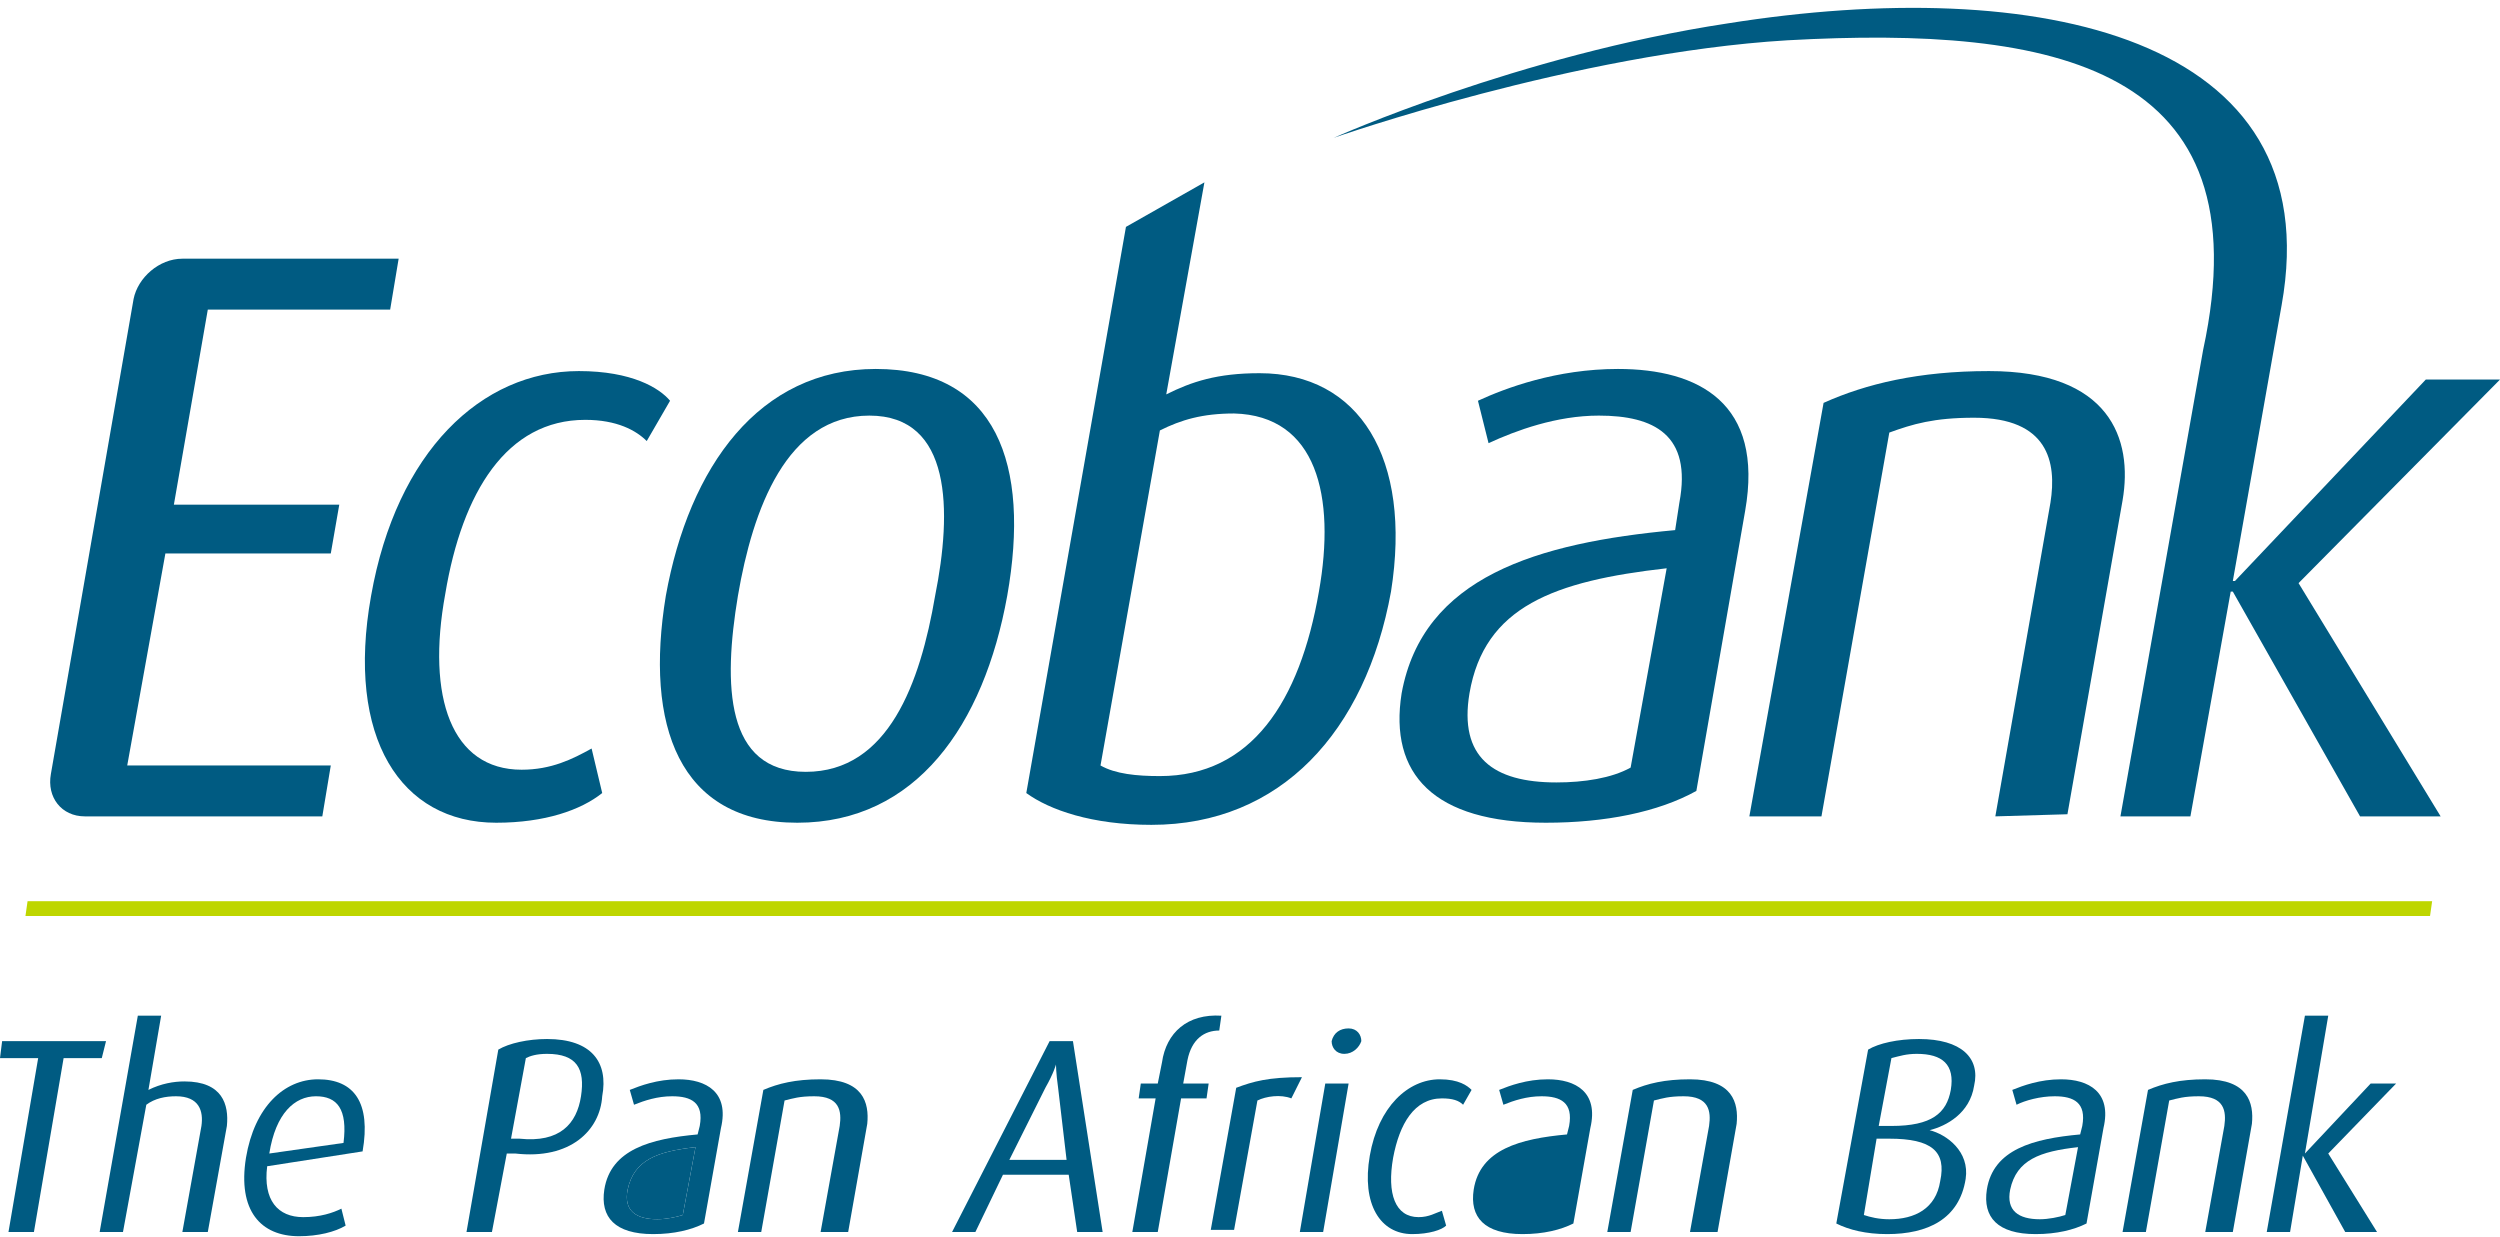
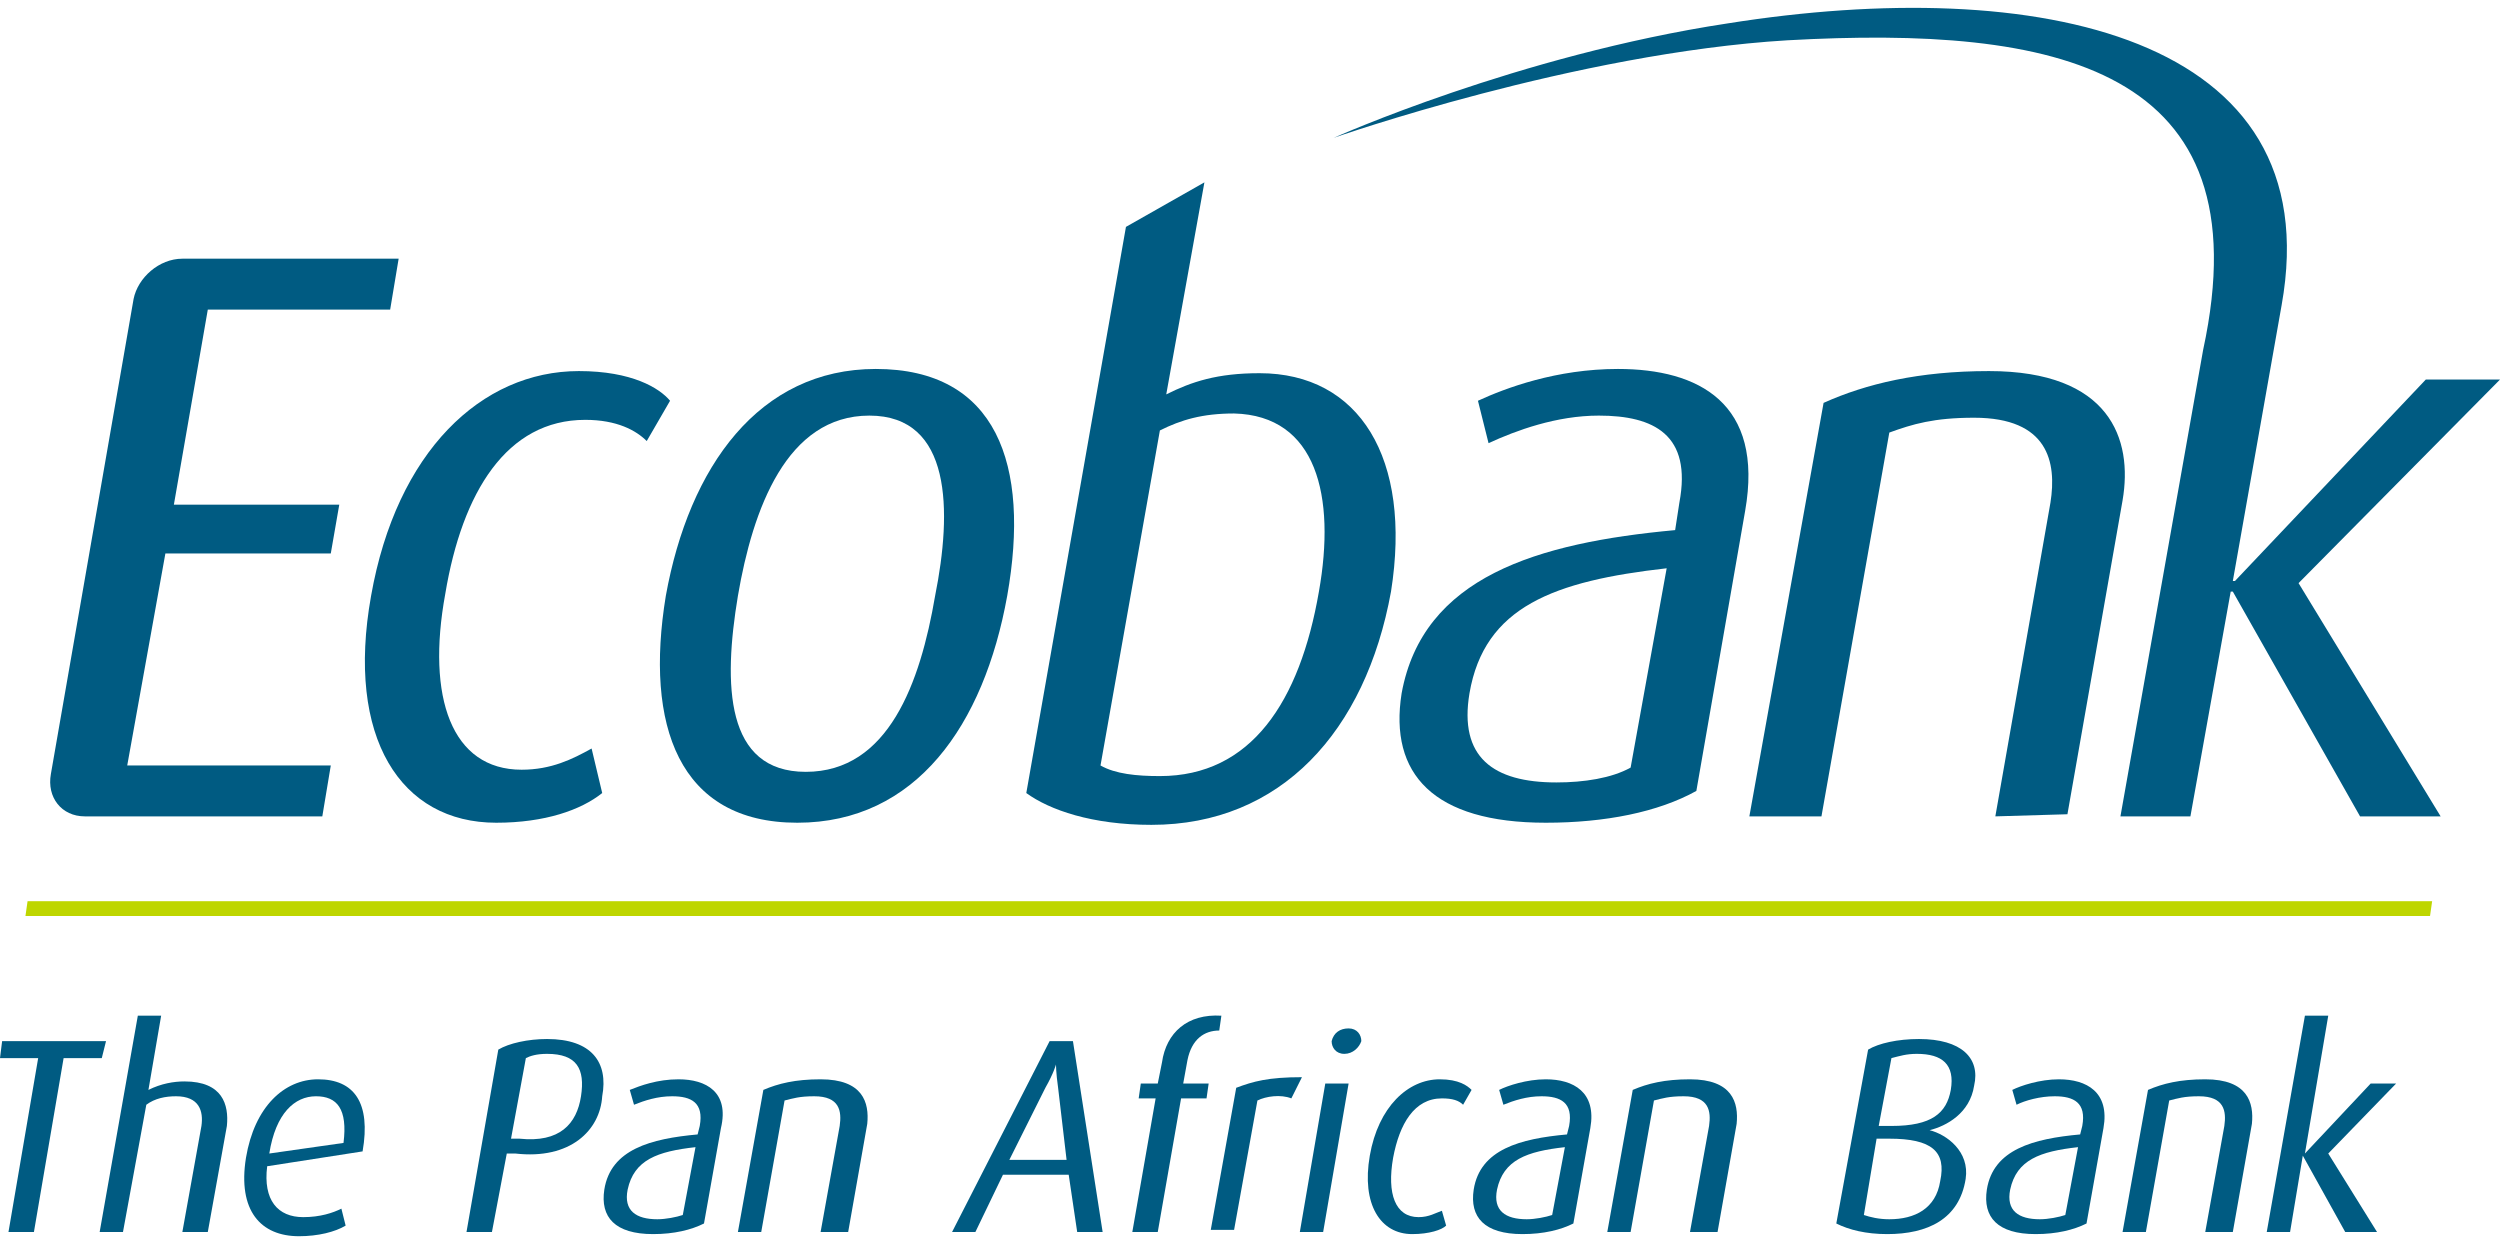
<svg xmlns="http://www.w3.org/2000/svg" version="1.1" id="Layer_1" x="0px" y="0px" viewBox="0 0 117.9 58.3" style="enable-background:new 0 0 117.9 58.3;" xml:space="preserve">
  <style type="text/css">
	.st0{fill:none;}
	.st1{fill:#005B82;}
	.st2{fill:#BED600;}
</style>
  <g id="MINIMUM_AREA">
    <rect x="-26" y="-25.8" class="st0" width="170.1" height="110" />
  </g>
  <g id="ENG_Logo">
    <g>
-       <polyline class="st0" points="144.1,-25.8 144.1,84.2 -26,84.2 " />
+       <polyline class="st0" points="144.1,-25.8 144.1,84.2 -26,84.2   " />
      <g>
        <path class="st1" d="M18.4,14.6l0.4-2.4H8.6l0,0c-1.1,0-2.1,0.9-2.3,1.9L2.4,36.5l0,0l0,0c-0.2,1.1,0.5,2,1.6,2l0,0h11.2l0.4-2.4     H6l1.8-10h7.8l0.4-2.3H8.2l1.6-9.2C9.8,14.6,18.4,14.6,18.4,14.6z" />
        <path class="st1" d="M23.4,38.8c-4.5,0-7.1-4-5.9-10.7c1.2-6.8,5.2-10.6,9.8-10.6c2.5,0,3.8,0.8,4.3,1.4l-1.1,1.9     c-0.5-0.5-1.4-1-2.9-1c-3.7,0-5.8,3.4-6.6,8.2c-0.9,4.9,0.3,8.3,3.6,8.3c1.4,0,2.4-0.5,3.3-1l0.5,2.1     C27.4,38.2,25.7,38.8,23.4,38.8z" />
        <path class="st1" d="M37.6,38.8c-5.6,0-7.2-4.6-6.2-10.7c1.1-6.1,4.4-10.7,9.9-10.7c5.7,0,7.3,4.5,6.2,10.7     C46.4,34.2,43.2,38.8,37.6,38.8z M41,19.6c-3.9,0-5.5,4.4-6.2,8.5c-0.7,4.2-0.6,8.3,3.2,8.3c3.9,0,5.4-4.2,6.1-8.3     C44.9,24.1,44.9,19.6,41,19.6z" />
        <path class="st1" d="M72.9,38.8c-5.3,0-7.4-2.3-6.8-6.1c1-5.5,6.4-7.1,12.9-7.7l0.2-1.3c0.6-3.2-1.2-4.1-3.8-4.1     c-2,0-3.9,0.7-5.2,1.3l-0.5-2c1.3-0.6,3.7-1.5,6.6-1.5c3.8,0,6.9,1.6,6,6.7L80,37.3C78.2,38.3,75.7,38.8,72.9,38.8z M78.6,26.8     c-5.3,0.6-8.6,1.8-9.3,5.9c-0.5,3,1.1,4.2,4.1,4.2c1.3,0,2.6-0.2,3.5-0.7L78.6,26.8z" />
        <path class="st1" d="M94.1,38.5l2.6-14.8c0.3-1.9-0.1-4-3.6-4c-1.9,0-2.9,0.3-4,0.7l-3.2,18.1h-3.4L86,19c2-0.9,4.5-1.5,7.8-1.5     c5.7,0,6.8,3.2,6.3,6.1l-2.6,14.8L94.1,38.5L94.1,38.5z" />
-         <polygon class="st2" points="114.6,43.2 1.2,43.2 1.3,42.5 114.7,42.5 " />
+         <polygon class="st2" points="114.6,43.2 1.2,43.2 1.3,42.5 114.7,42.5    " />
        <path class="st1" d="M59.4,17.6c-2,0-3.2,0.4-4.4,1l1.8-10l-3.7,2.1l-4.7,26.7c1.1,0.8,3.1,1.5,5.9,1.5c6.1,0,10.1-4.4,11.3-11     C66.6,21.6,64.1,17.6,59.4,17.6z M62.2,27.9c-0.9,5.2-3.2,8.7-7.5,8.7c-1.1,0-2.1-0.1-2.8-0.5l2.8-15.8c1-0.5,2-0.8,3.5-0.8     C62.1,19.6,63,23.4,62.2,27.9z" />
        <path class="st1" d="M117.9,17.9h-3.5l-9,9.5h-0.1l2.3-13C109.9,1.6,96-1.2,81.5,1.1c-9.9,1.5-18.6,5.4-18.6,5.4s11.4-4,21.4-4.6     c12.6-0.7,22.5,1.2,19.6,14.6l-3.9,22h3.3l1.9-10.6h0.1l6,10.6h3.8l-6.7-11L117.9,17.9z" />
        <path class="st1" d="M3,49.9l-1.4,8.2H0.4l1.4-8.2H0l0.1-0.8H5l-0.2,0.8H3z" />
        <path class="st1" d="M8.6,58.1l0.9-5c0.1-0.7-0.1-1.4-1.2-1.4c-0.5,0-1,0.1-1.4,0.4l-1.1,6H4.7l1.8-10.2h1.1L7,51.4     C7.6,51.1,8.2,51,8.7,51c1.8,0,2.1,1.1,2,2.1l-0.9,5C9.8,58.1,8.6,58.1,8.6,58.1z" />
        <path class="st1" d="M12.6,55c-0.2,1.6,0.5,2.4,1.7,2.4c0.8,0,1.4-0.2,1.8-0.4l0.2,0.8c-0.5,0.3-1.3,0.5-2.2,0.5     c-1.8,0-2.9-1.2-2.5-3.7c0.4-2.4,1.8-3.7,3.4-3.7c1.7,0,2.5,1.1,2.1,3.4L12.6,55z M14.9,51.7c-1,0-1.9,0.8-2.2,2.7l3.5-0.5     C16.4,52.3,15.9,51.7,14.9,51.7z" />
        <path class="st1" d="M24.3,54.4h-0.4l-0.7,3.7H22l1.5-8.6c0.5-0.3,1.4-0.5,2.3-0.5c2.1,0,2.9,1.1,2.6,2.7     C28.3,53.3,26.9,54.7,24.3,54.4z M25.8,49.7c-0.5,0-0.8,0.1-1,0.2l-0.7,3.8h0.4c1.9,0.2,2.7-0.7,2.9-2S27.2,49.7,25.8,49.7z" />
        <path class="st1" d="M30.8,58.2c-1.8,0-2.5-0.8-2.3-2.1c0.3-1.9,2.2-2.4,4.4-2.6l0.1-0.4c0.2-1.1-0.4-1.4-1.3-1.4     c-0.7,0-1.3,0.2-1.8,0.4l-0.2-0.7c0.5-0.2,1.3-0.5,2.3-0.5c1.3,0,2.4,0.6,2,2.3l-0.8,4.5C32.6,58,31.8,58.2,30.8,58.2z      M32.8,54.1c-1.8,0.2-2.9,0.6-3.2,2c-0.2,1,0.4,1.4,1.4,1.4c0.4,0,0.9-0.1,1.2-0.2L32.8,54.1z" />
        <path class="st1" d="M38.7,58.1l0.9-5c0.1-0.7,0-1.4-1.2-1.4c-0.7,0-1,0.1-1.4,0.2l-1.1,6.2h-1.1l1.2-6.7     c0.7-0.3,1.5-0.5,2.7-0.5c2,0,2.3,1.1,2.2,2.1L40,58.1C40,58.1,38.7,58.1,38.7,58.1z" />
        <path class="st1" d="M50.8,58.1l-0.4-2.7h-3.1L46,58.1h-1.1l4.6-9h1.1l1.4,9H50.8z M49.9,51.3c-0.1-0.7-0.1-1.1-0.1-1.1l0,0     c0,0-0.1,0.4-0.5,1.1l-1.7,3.4h2.7L49.9,51.3z" />
        <path class="st1" d="M55.7,51.8l-1.1,6.3h-1.2l1.1-6.3h-0.8l0.1-0.7h0.8l0.2-1c0.2-1.4,1.2-2.3,2.8-2.2l-0.1,0.7     c-0.7,0-1.3,0.4-1.5,1.4l-0.2,1.1H57l-0.1,0.7H55.7z" />
        <path class="st1" d="M60.9,51.8c-0.5-0.2-1.2-0.1-1.6,0.1L58.2,58h-1.1l1.2-6.7c0.8-0.3,1.5-0.5,3.1-0.5L60.9,51.8z" />
        <path class="st1" d="M61.3,58.1l1.2-7h1.1l-1.2,7H61.3z M63.4,49.7c-0.4,0-0.6-0.3-0.6-0.6c0.1-0.4,0.4-0.6,0.8-0.6     s0.6,0.3,0.6,0.6C64.1,49.4,63.8,49.7,63.4,49.7z" />
        <path class="st1" d="M66.6,58.2c-1.5,0-2.4-1.4-2-3.7s1.8-3.6,3.3-3.6c0.9,0,1.3,0.3,1.5,0.5L69,52.1c-0.2-0.2-0.5-0.3-1-0.3     c-1.3,0-2,1.2-2.3,2.8c-0.3,1.7,0.1,2.8,1.2,2.8c0.5,0,0.8-0.2,1.1-0.3l0.2,0.7C68,58,67.4,58.2,66.6,58.2z" />
-         <path class="st1" d="M71.8,58.2c-1.8,0-2.5-0.8-2.3-2.1c0.3-1.9,2.2-2.4,4.4-2.6l0.1-0.4c0.2-1.1-0.4-1.4-1.3-1.4     c-0.7,0-1.3,0.2-1.8,0.4l-0.2-0.7c0.5-0.2,1.3-0.5,2.3-0.5c1.3,0,2.4,0.6,2,2.3l-0.8,4.5C73.6,58,72.8,58.2,71.8,58.2z      M32.8,54.1c-1.8,0.2-2.9,0.6-3.2,2c-0.2,1,0.4,1.4,1.4,1.4c0.4,0,0.9-0.1,1.2-0.2L32.8,54.1z" />
+         <path class="st1" d="M71.8,58.2c-1.8,0-2.5-0.8-2.3-2.1c0.3-1.9,2.2-2.4,4.4-2.6l0.1-0.4c0.2-1.1-0.4-1.4-1.3-1.4     c-0.7,0-1.3,0.2-1.8,0.4l-0.2-0.7c0.4-0.2,1.3-0.5,2.2-0.5c1.3,0,2.4,0.6,2.1,2.3l-0.8,4.5C73.6,58,72.8,58.2,71.8,58.2z      M73.8,54.1c-1.8,0.2-2.9,0.6-3.2,2c-0.2,1,0.4,1.4,1.4,1.4c0.4,0,0.9-0.1,1.2-0.2L73.8,54.1z" />
        <path class="st1" d="M79.7,58.1l0.9-5c0.1-0.7,0-1.4-1.2-1.4c-0.7,0-1,0.1-1.4,0.2l-1.1,6.2h-1.1l1.2-6.7     c0.7-0.3,1.5-0.5,2.7-0.5c2,0,2.3,1.1,2.2,2.1L81,58.1C81,58.1,79.7,58.1,79.7,58.1z" />
        <path class="st1" d="M89,58.2c-1,0-1.8-0.2-2.4-0.5l1.5-8.2c0.5-0.3,1.4-0.5,2.4-0.5c2,0,2.9,0.9,2.6,2.2     c-0.2,1.3-1.3,1.9-2.1,2.1l0,0c0.8,0.2,1.9,1,1.7,2.3C92.4,57.5,90.9,58.2,89,58.2z M89.1,53.7h-0.6l-0.6,3.6     c0.3,0.1,0.7,0.2,1.2,0.2c1.2,0,2.2-0.5,2.4-1.8C91.8,54.3,91.1,53.7,89.1,53.7z M90.4,49.7c-0.5,0-0.8,0.1-1.2,0.2l-0.6,3.2h0.6     c1.9,0,2.6-0.6,2.8-1.7C92.2,50.2,91.6,49.7,90.4,49.7z" />
-         <path class="st1" d="M96,58.2c-1.8,0-2.5-0.8-2.3-2.1c0.3-1.9,2.2-2.4,4.4-2.6l0.1-0.4c0.2-1.1-0.4-1.4-1.3-1.4     c-0.7,0-1.4,0.2-1.8,0.4l-0.2-0.7c0.5-0.2,1.3-0.5,2.3-0.5c1.3,0,2.4,0.6,2,2.3l-0.8,4.5C97.8,58,97,58.2,96,58.2z M98,54.1     c-1.8,0.2-2.9,0.6-3.2,2c-0.2,1,0.4,1.4,1.4,1.4c0.4,0,0.9-0.1,1.2-0.2L98,54.1z" />
-         <path class="st1" d="M104,58.1l0.9-5c0.1-0.7,0-1.4-1.2-1.4c-0.7,0-1,0.1-1.4,0.2l-1.1,6.2h-1.1l1.2-6.7     c0.7-0.3,1.5-0.5,2.7-0.5c2,0,2.3,1.1,2.2,2.1l-0.9,5.1C105.3,58.1,104,58.1,104,58.1z" />
+         <path class="st1" d="M96,58.2c-1.8,0-2.5-0.8-2.3-2.1c0.3-1.9,2.2-2.4,4.4-2.6l0.1-0.4c0.2-1.1-0.4-1.4-1.3-1.4     c-0.7,0-1.4,0.2-1.8,0.4l-0.2-0.7c0.4-0.2,1.3-0.5,2.2-0.5c1.3,0,2.4,0.6,2.1,2.3l-0.8,4.5C97.8,58,97,58.2,96,58.2z M98,54.1     c-1.8,0.2-2.9,0.6-3.2,2c-0.2,1,0.4,1.4,1.4,1.4c0.4,0,0.9-0.1,1.2-0.2L98,54.1z" />
+         <path class="st1" d="M104,58.1l0.9-5c0.1-0.7,0-1.4-1.2-1.4c-0.7,0-1,0.1-1.4,0.2l-1.1,6.2h-1.1l1.2-6.7c0.7-0.3,1.5-0.5,2.7-0.5     c2,0,2.3,1.1,2.2,2.1l-0.9,5.1C105.3,58.1,104,58.1,104,58.1z" />
        <path class="st1" d="M110.6,58.1l-2-3.6l0,0l-0.6,3.6h-1.1l1.8-10.2h1.1l-1.1,6.5l0,0l3.1-3.3h1.2l-3.2,3.3l2.3,3.7H110.6z" />
      </g>
    </g>
  </g>
</svg>
